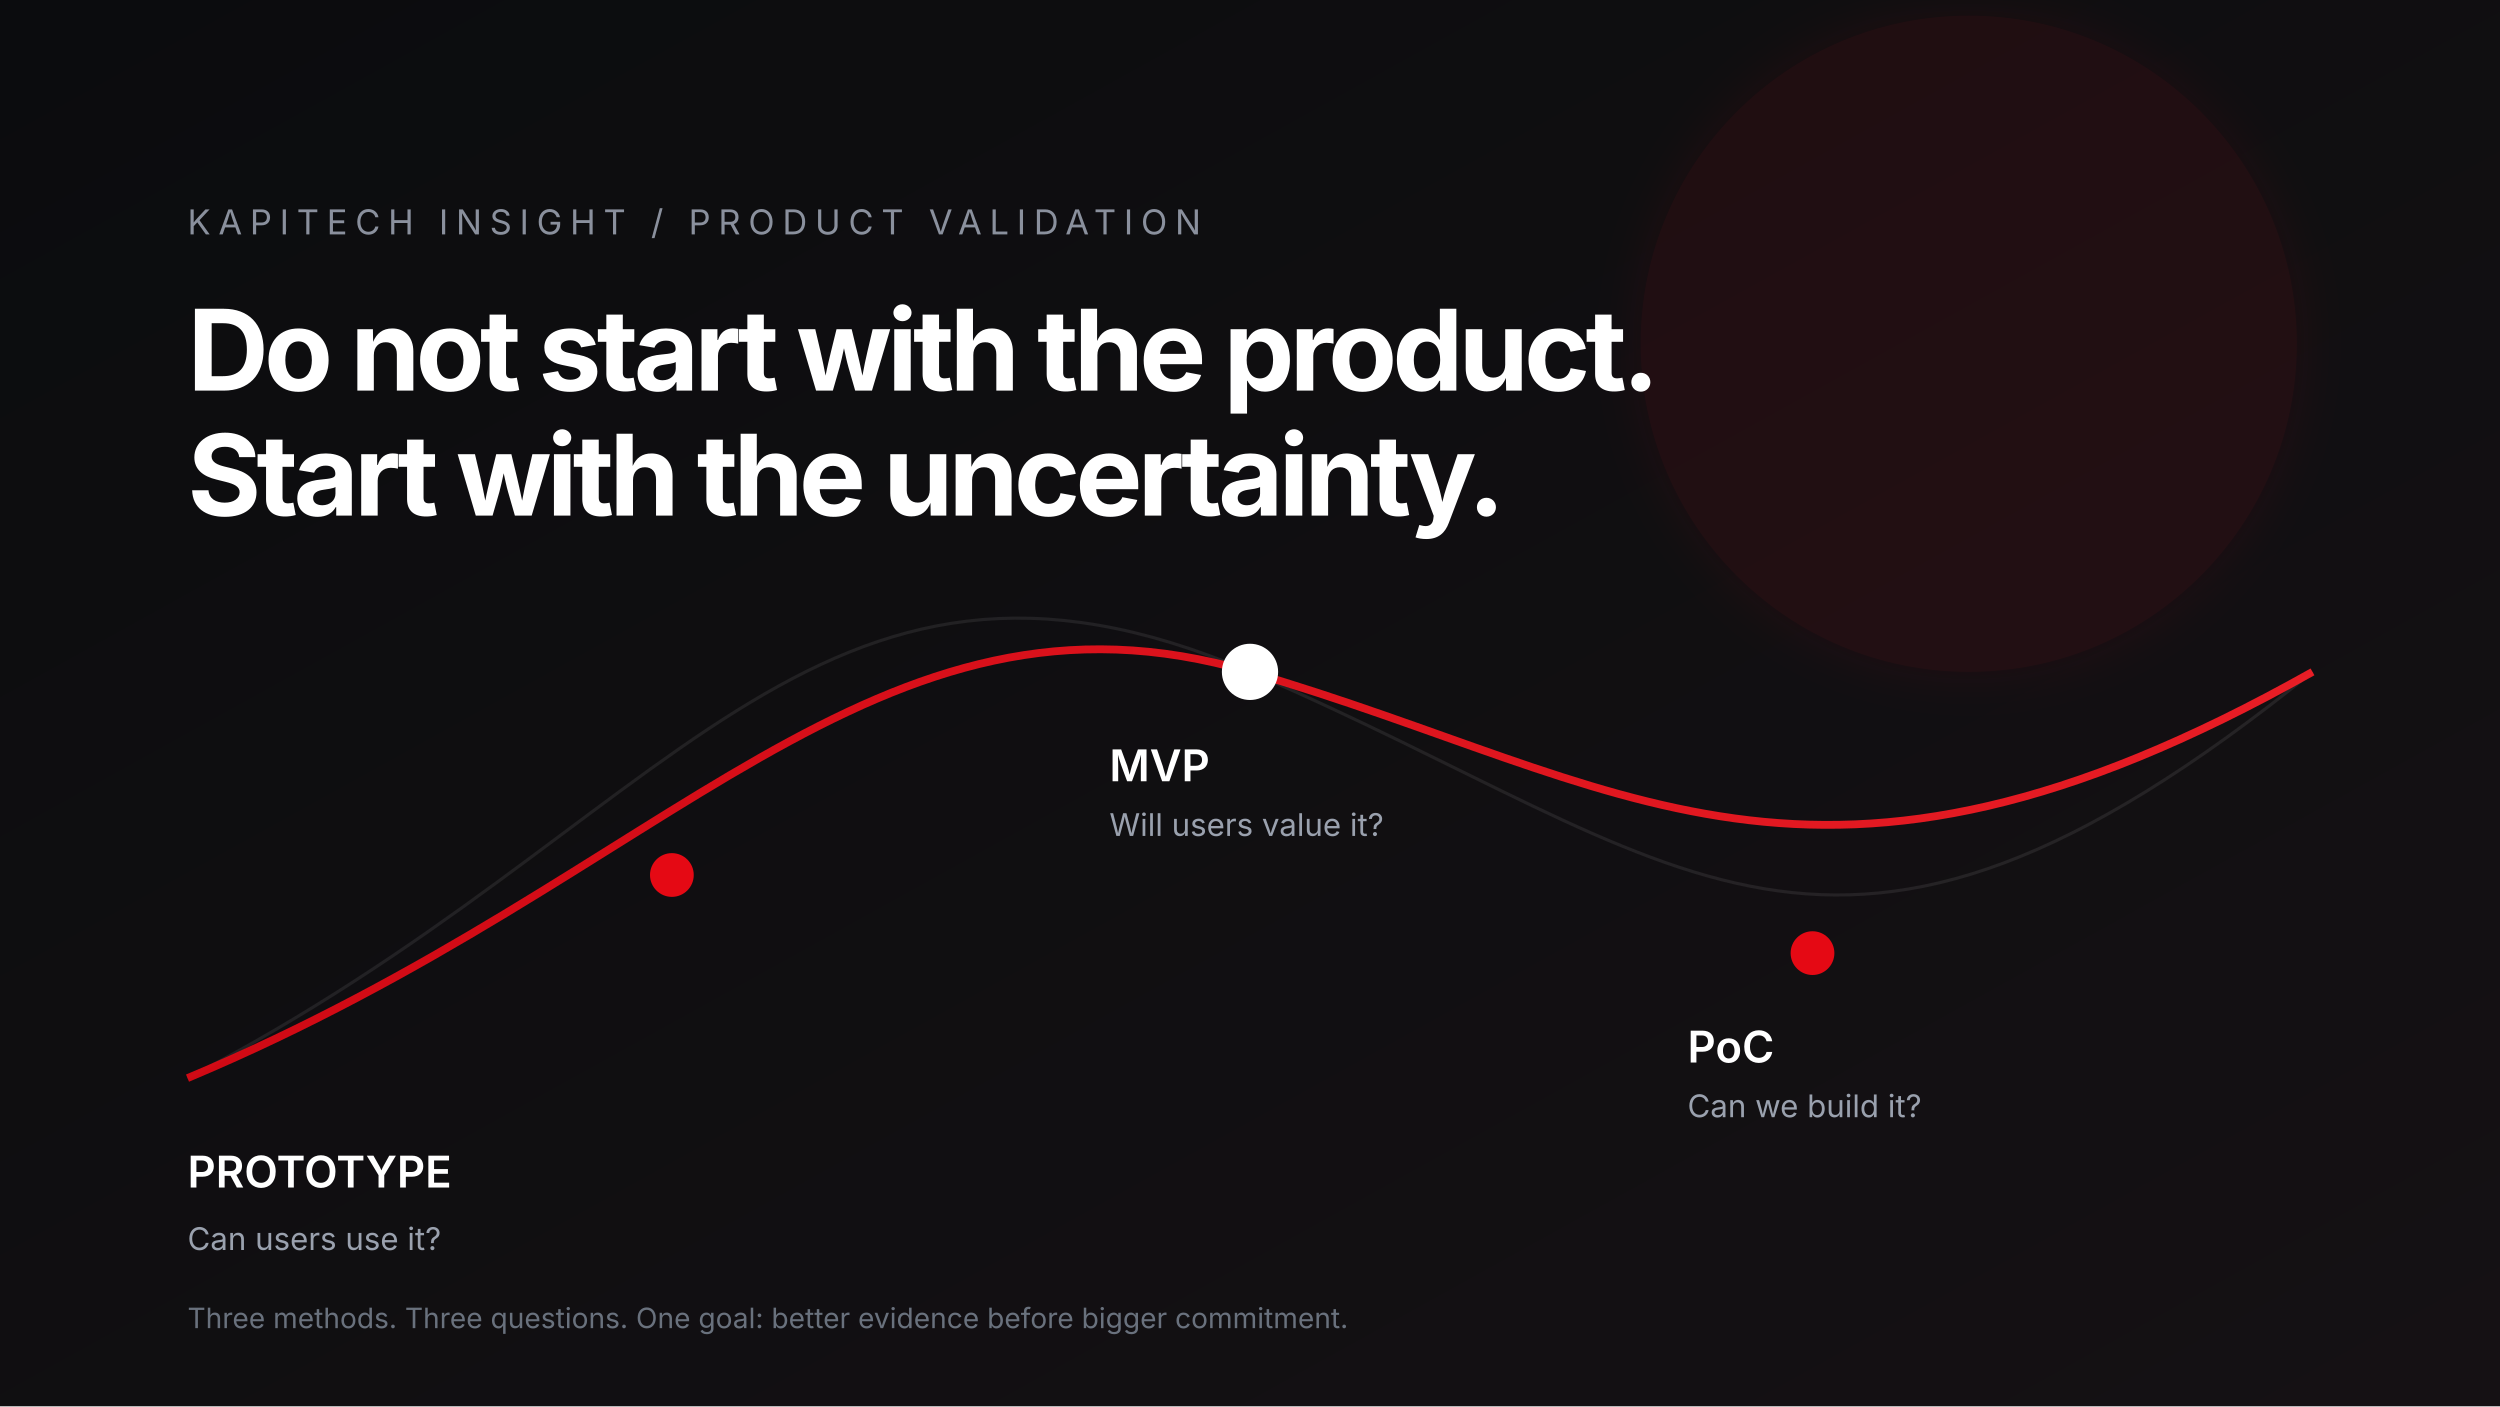
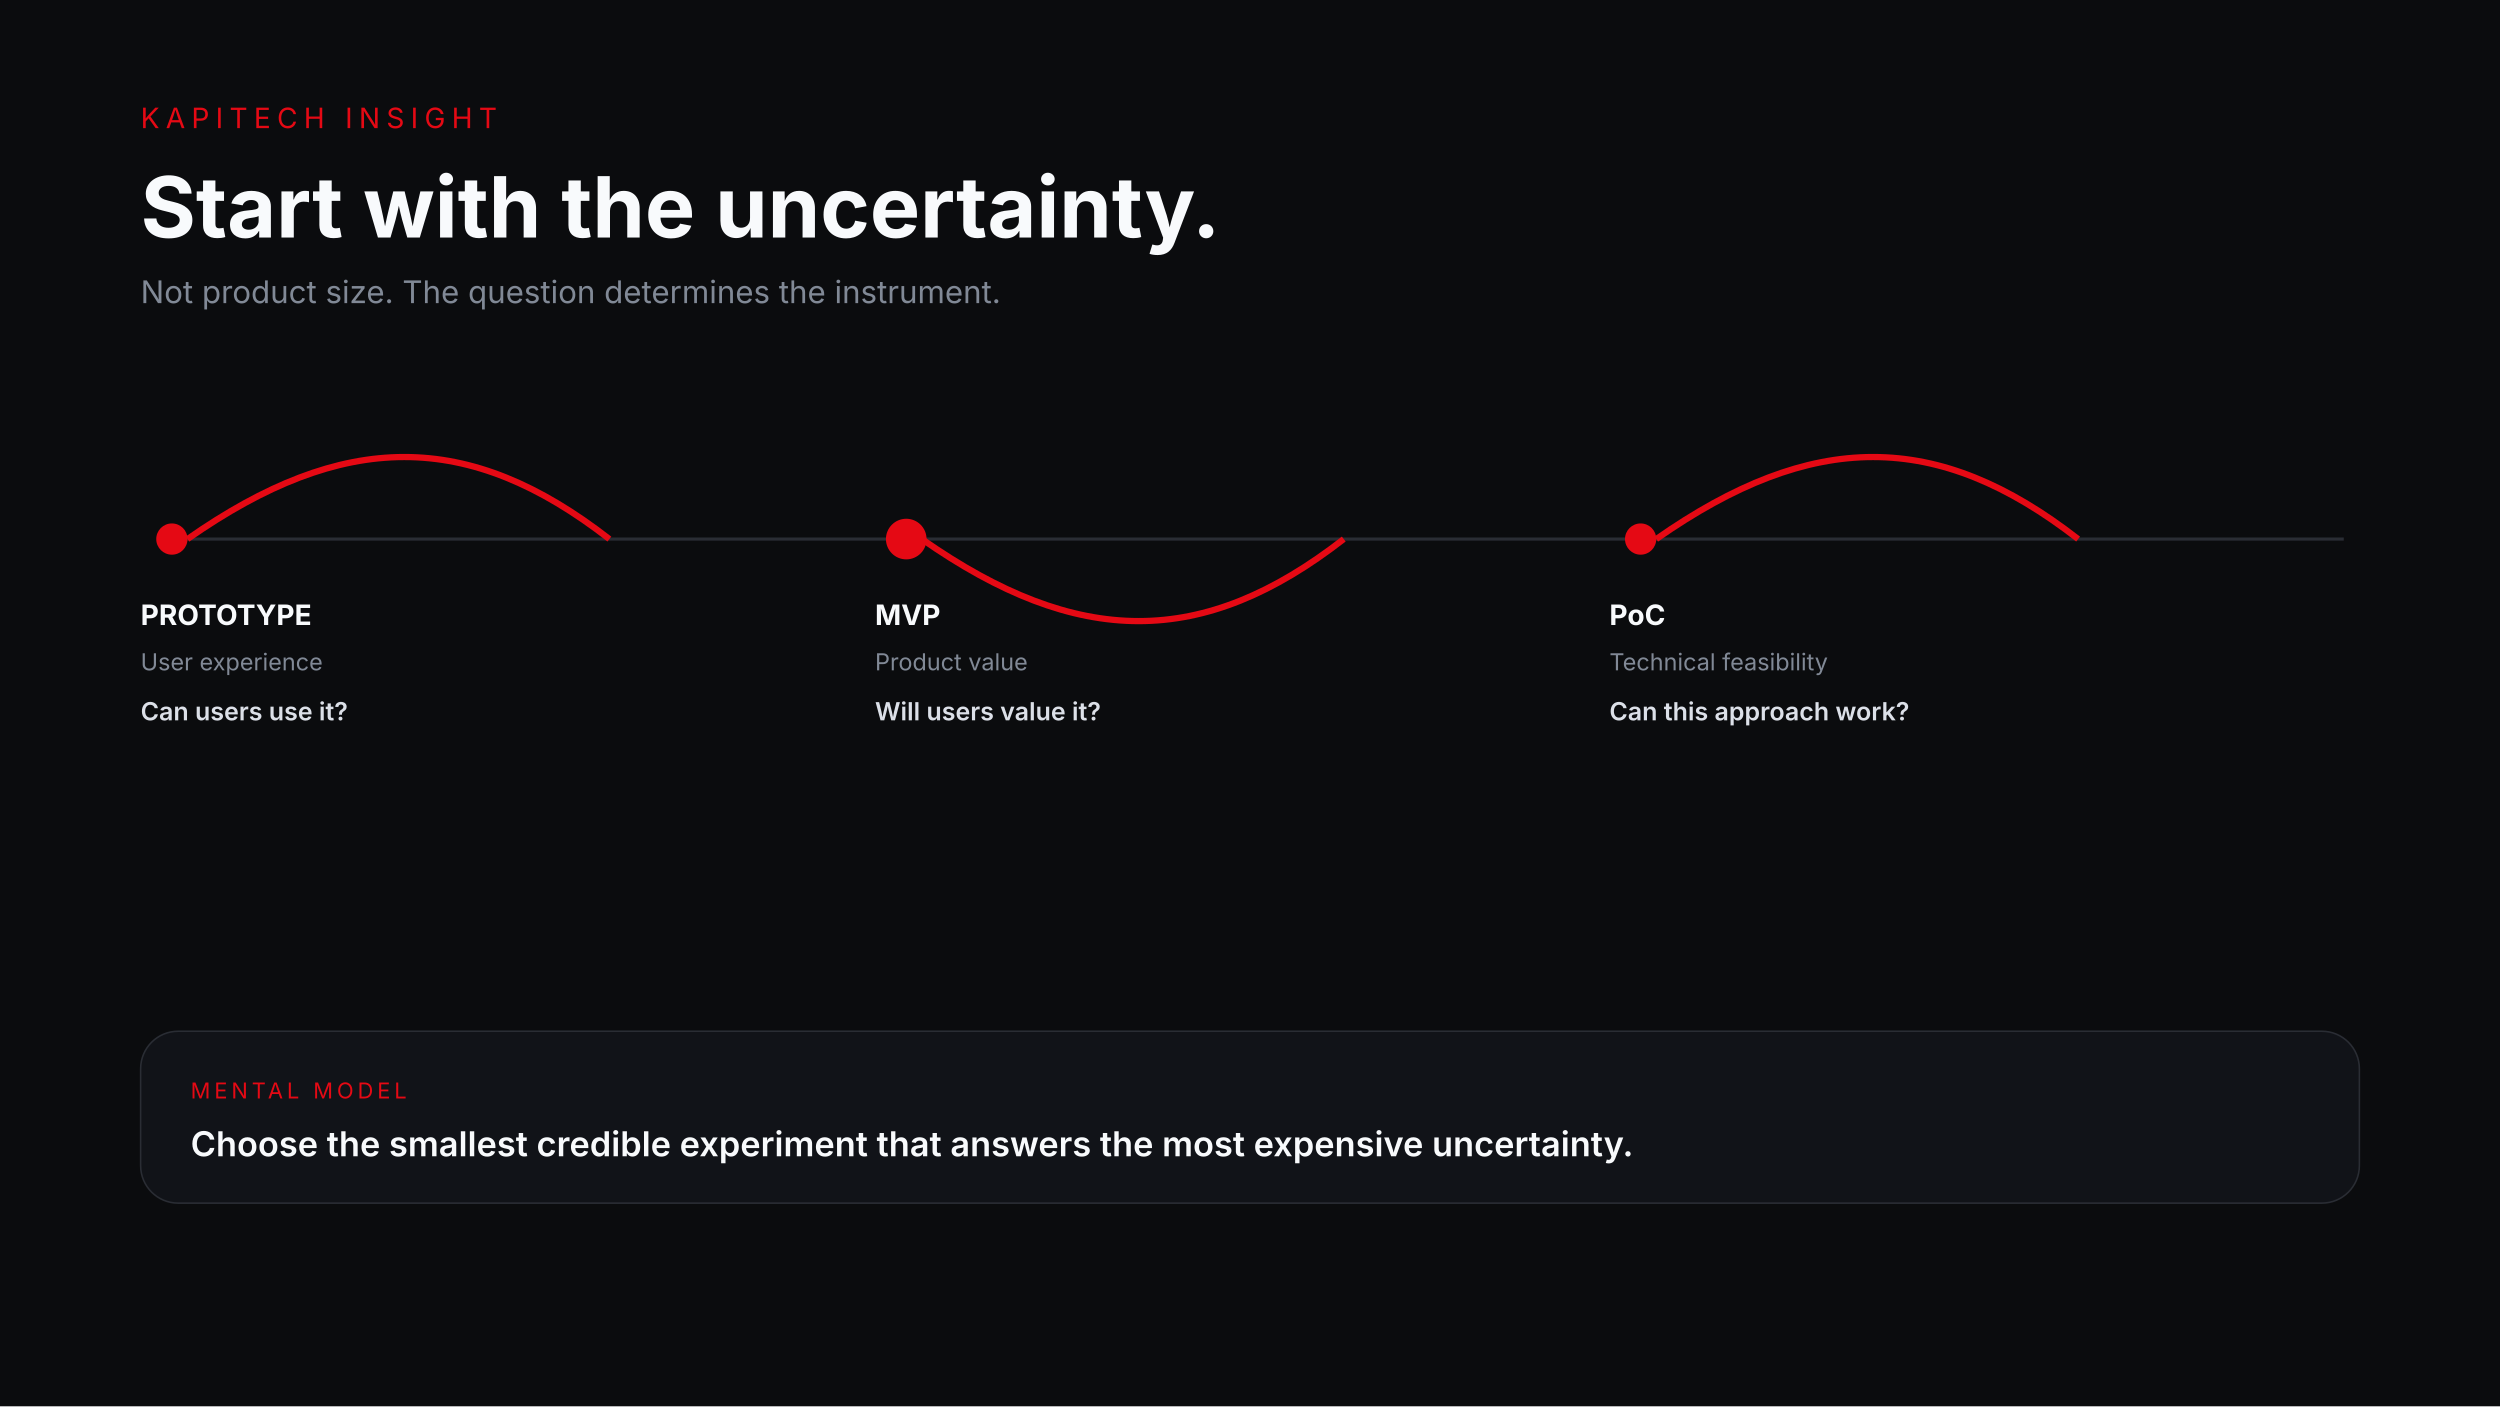
<svg xmlns="http://www.w3.org/2000/svg" viewBox="0 0 1600 900" role="img" aria-labelledby="title desc">
-   <defs>
-     <linearGradient id="bg" x1="0" y1="0" x2="1" y2="1">
-       <stop offset="0" stop-color="#0B0C0E" />
-       <stop offset="1" stop-color="#151114" />
-     </linearGradient>
-     <linearGradient id="red" x1="0" x2="1">
-       <stop stop-color="#E50914" />
-       <stop offset="1" stop-color="#FF1E27" />
-     </linearGradient>
-     <filter id="glow">
-       <feGaussianBlur stdDeviation="16" result="b" />
-       <feMerge>
-         <feMergeNode in="b" />
-         <feMergeNode in="SourceGraphic" />
-       </feMerge>
-     </filter>
-   </defs>
-   <rect width="1600" height="900" fill="url(#bg)" />
-   <circle cx="1260" cy="220" r="210" fill="#E50914" opacity=".08" filter="url(#glow)" />
-   <path d="M120 690 C430 530 520 310 800 430 S1170 680 1480 430" fill="none" stroke="#fff" stroke-opacity=".08" stroke-width="2" />
-   <path d="M120 690 C430 560 560 360 800 430 S1160 610 1480 430" fill="none" stroke="url(#red)" stroke-opacity=".9" stroke-width="5" />
-   <circle cx="430" cy="560" r="14" fill="#E50914" />
-   <circle cx="800" cy="430" r="18" fill="#fff" />
-   <circle cx="1160" cy="610" r="14" fill="#E50914" />
-   <g font-family="Inter,Arial,sans-serif" fill="#fff">
-     <text x="120" y="150" font-size="22" letter-spacing="5" fill="#8A909D">KAPITECH INSIGHT / PRODUCT VALIDATION</text>
-     <text x="120" y="250" font-size="72" font-weight="700" letter-spacing="-3">Do not start with the product.</text>
-     <text x="120" y="330" font-size="72" font-weight="700" letter-spacing="-3">Start with the uncertainty.</text>
-     <text x="120" y="760" font-size="28" font-weight="600">PROTOTYPE</text>
-     <text x="120" y="800" font-size="20" fill="#9AA1AE">Can users use it?</text>
-     <text x="710" y="500" font-size="28" font-weight="600">MVP</text>
-     <text x="710" y="535" font-size="20" fill="#9AA1AE">Will users value it?</text>
-     <text x="1080" y="680" font-size="28" font-weight="600">PoC</text>
-     <text x="1080" y="715" font-size="20" fill="#9AA1AE">Can we build it?</text>
+   <rect width="1600" height="900" fill="#0B0C0E" />
+   <style>text{font-family:Inter,Arial,sans-serif}</style>
+   <g transform="translate(90 82)">
+     <text x="0" font-size="18" letter-spacing="4" fill="#E50914">KAPITECH INSIGHT</text>
+     <text x="0" y="70" font-size="54" font-weight="700" fill="#F8FAFC">Start with the uncertainty.</text>
+     <text x="0" y="112" font-size="20" fill="#818996">Not product size. The question determines the instrument.</text>
  </g>
-   <text x="120" y="850" font-family="Inter,Arial,sans-serif" font-size="18" fill="#69717D">Three methods. Three questions. One goal: better evidence before bigger commitment.</text>
+   <g transform="translate(90 245)">
+     <line x1="20" y1="100" x2="1410" y2="100" stroke="#2A2D34" stroke-width="2" />
+     <g transform="translate(0 0)">
+       <circle cx="20" cy="100" r="10" fill="#E50914" />
+       <text x="0" y="155" font-size="18" font-weight="700" fill="#F8FAFC">PROTOTYPE</text>
+       <text x="0" y="184" font-size="15" fill="#818996">User experience</text>
+       <text x="0" y="216" font-size="16" font-weight="600" fill="#DCE0E8">Can users use it?</text>
+       <path d="M30 100 C130 30 210 30 300 100" fill="none" stroke="#E50914" stroke-width="4" />
+     </g>
+     <g transform="translate(470 0)">
+       <circle cx="20" cy="100" r="13" fill="#E50914" />
+       <text x="0" y="155" font-size="18" font-weight="700" fill="#F8FAFC">MVP</text>
+       <text x="0" y="184" font-size="15" fill="#818996">Product value</text>
+       <text x="0" y="216" font-size="16" font-weight="600" fill="#DCE0E8">Will users value it?</text>
+       <path d="M30 100 C130 170 210 170 300 100" fill="none" stroke="#E50914" stroke-width="4" />
+     </g>
+     <g transform="translate(940 0)">
+       <circle cx="20" cy="100" r="10" fill="#E50914" />
+       <text x="0" y="155" font-size="18" font-weight="700" fill="#F8FAFC">PoC</text>
+       <text x="0" y="184" font-size="15" fill="#818996">Technical feasibility</text>
+       <text x="0" y="216" font-size="16" font-weight="600" fill="#DCE0E8">Can this approach work?</text>
+       <path d="M30 100 C130 30 210 30 300 100" fill="none" stroke="#E50914" stroke-width="4" />
+     </g>
+   </g>
+   <g transform="translate(90 660)">
+     <rect width="1420" height="110" rx="24" fill="#111318" stroke="#2A2D34" />
+     <text x="32" y="43" font-size="14" letter-spacing="2.5" fill="#E50914">MENTAL MODEL</text>
+     <text x="32" y="80" font-size="22" font-weight="600" fill="#F8FAFC">Choose the smallest credible experiment that answers the most expensive uncertainty.</text>
+   </g>
</svg>
